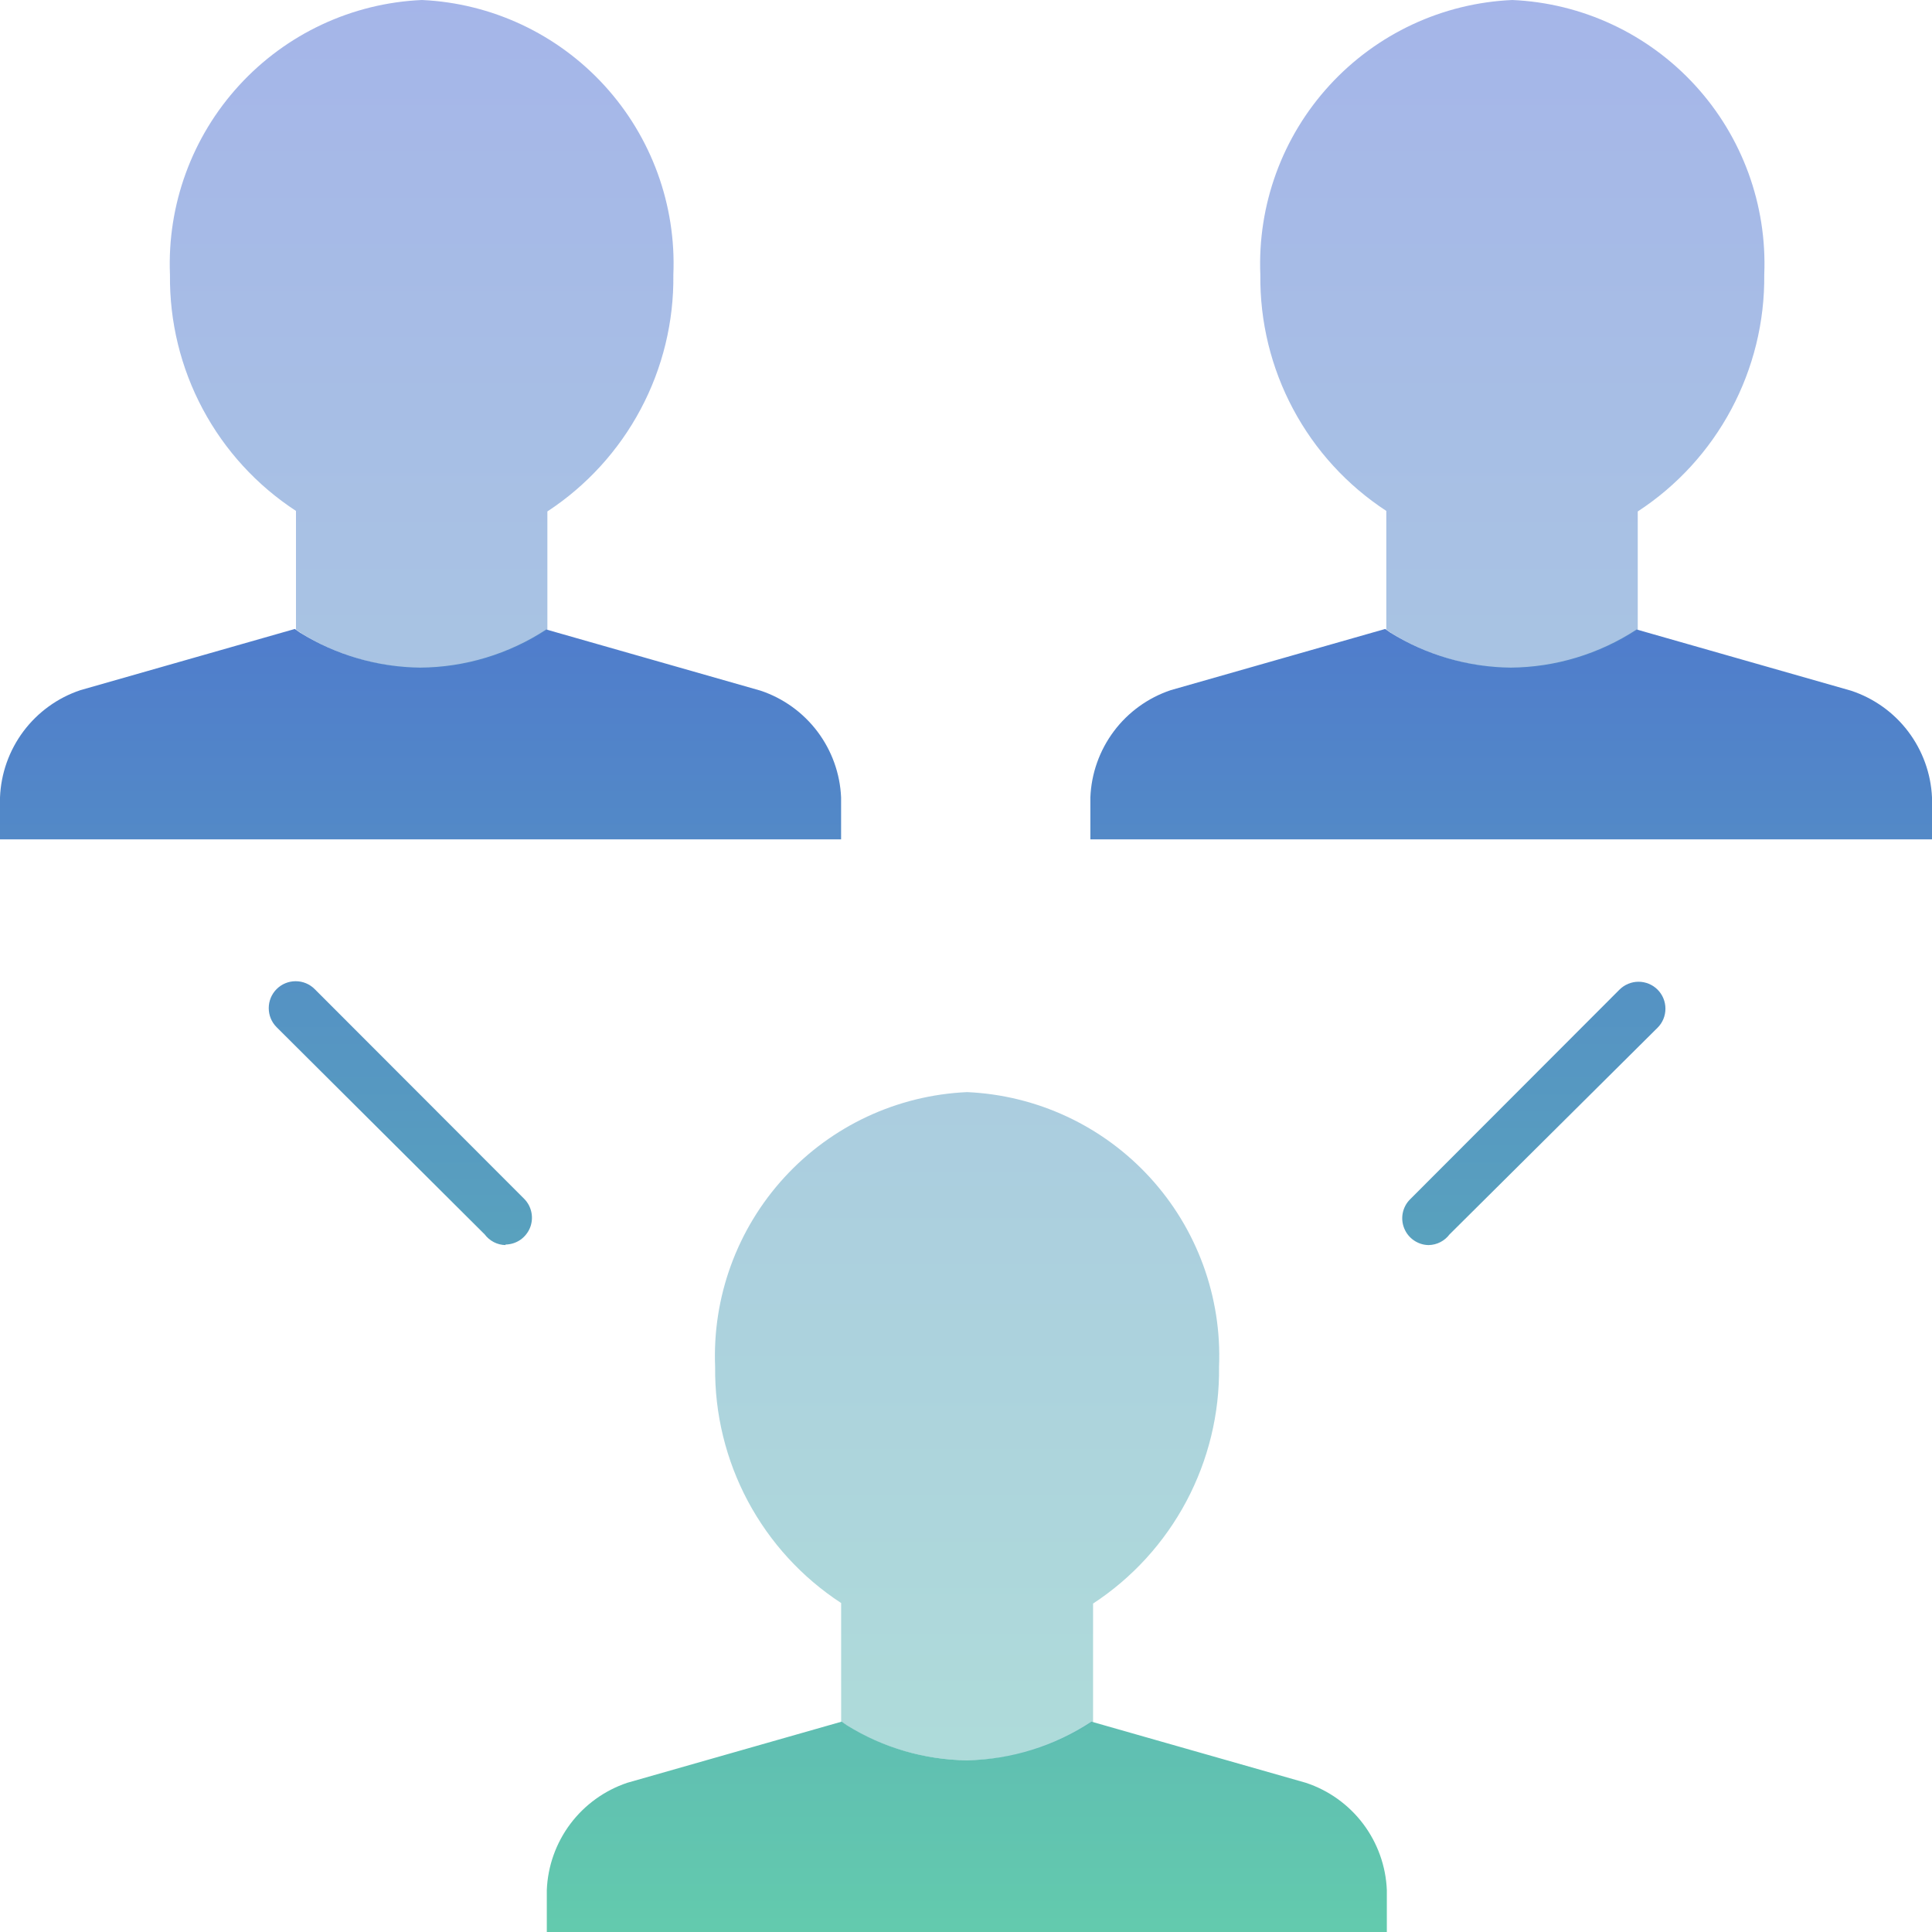
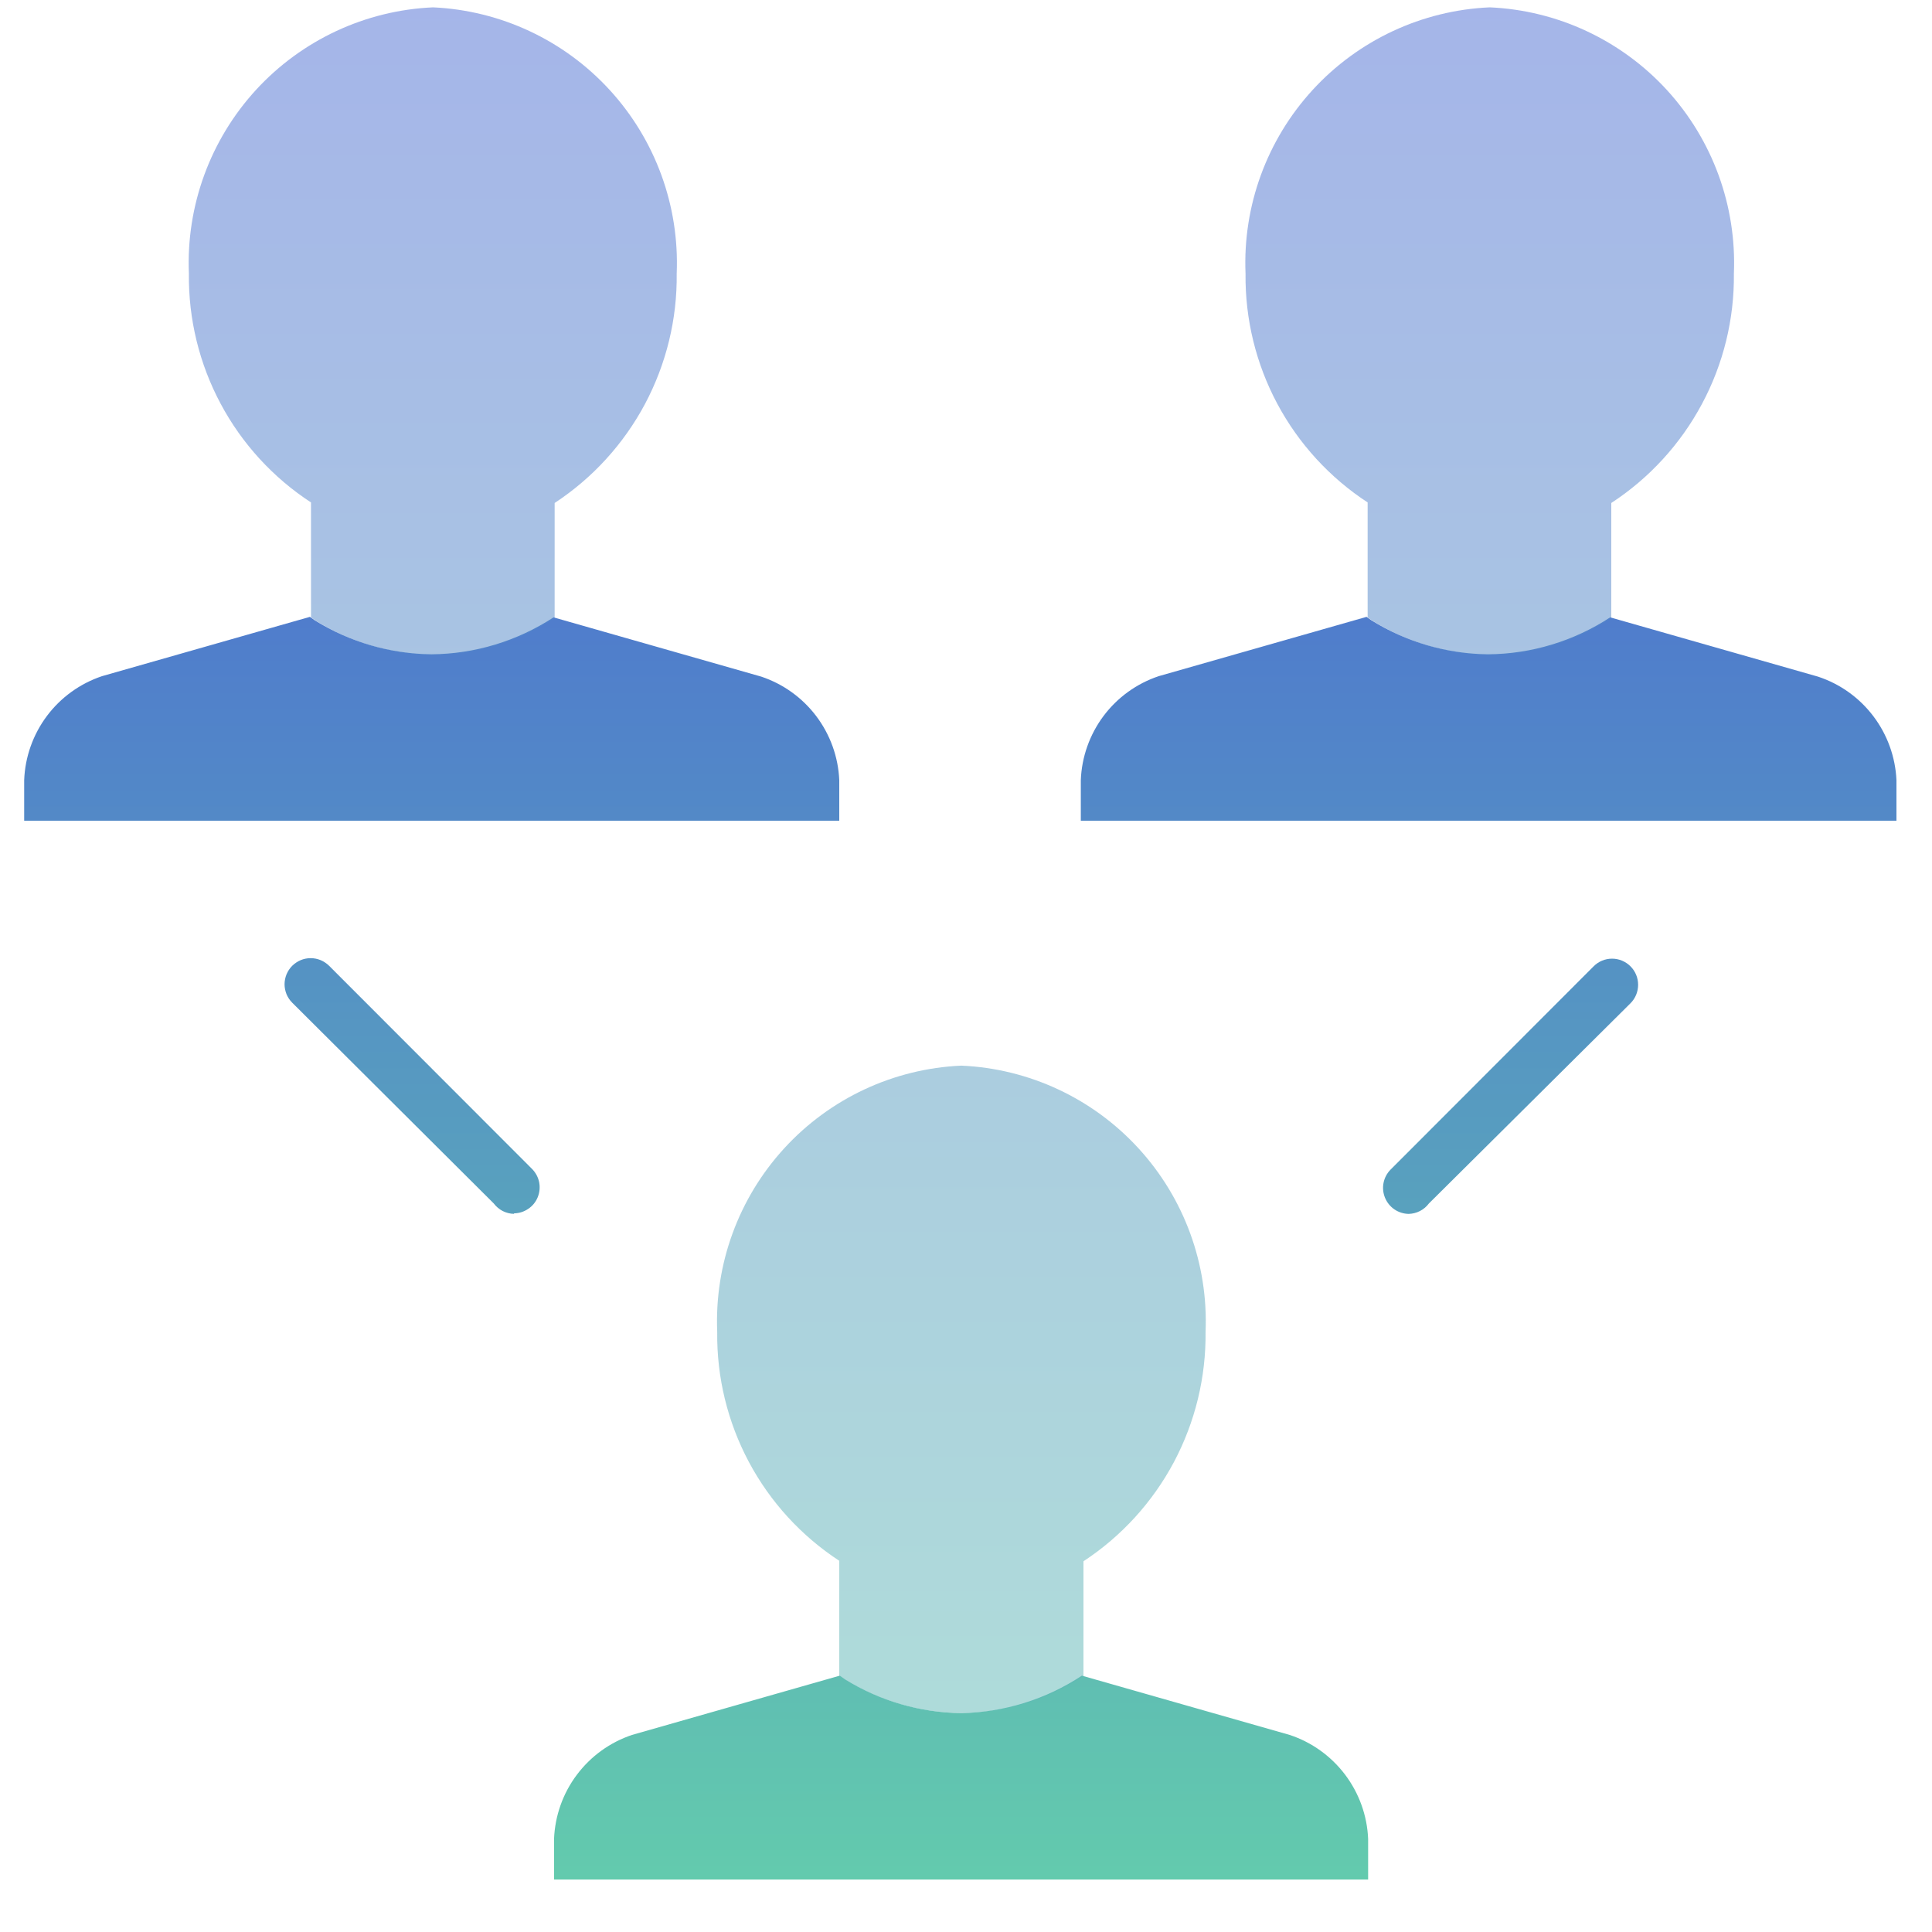
- <svg xmlns="http://www.w3.org/2000/svg" width="40" height="40" viewBox="0 0 40 40" fill="none">
-   <rect width="40" height="40" fill="black" fill-opacity="0" />
-   <path d="M15.749 14.3L11.31 13.033C10.534 13.541 9.629 13.815 8.702 13.822C7.823 13.812 6.963 13.563 6.215 13.1L6.104 13.022L1.665 14.289C1.195 14.446 0.784 14.743 0.486 15.14C0.189 15.537 0.019 16.015 0 16.511V17.378H17.414V16.511C17.393 16.017 17.222 15.542 16.925 15.147C16.627 14.752 16.218 14.457 15.749 14.3Z" fill="url(#paint0_linear)" />
-   <path d="M38.324 14.3L33.885 13.033C33.108 13.541 32.203 13.815 31.276 13.822C30.397 13.812 29.538 13.563 28.79 13.1L28.679 13.022L24.239 14.289C23.77 14.446 23.358 14.743 23.061 15.14C22.764 15.537 22.594 16.015 22.575 16.511V17.378H40V16.511C39.978 16.016 39.805 15.539 39.506 15.144C39.207 14.749 38.794 14.455 38.324 14.3Z" fill="url(#paint1_linear)" />
-   <path d="M10.466 25.778C10.382 25.776 10.299 25.756 10.224 25.717C10.149 25.678 10.084 25.623 10.034 25.556L5.727 21.267C5.675 21.215 5.634 21.154 5.606 21.086C5.578 21.018 5.564 20.946 5.564 20.872C5.564 20.799 5.578 20.727 5.606 20.659C5.634 20.591 5.675 20.53 5.727 20.478C5.779 20.426 5.84 20.385 5.908 20.357C5.975 20.329 6.048 20.315 6.121 20.315C6.194 20.315 6.267 20.329 6.334 20.357C6.402 20.385 6.463 20.426 6.515 20.478L10.855 24.823C10.931 24.9 10.982 24.998 11.003 25.105C11.024 25.212 11.013 25.322 10.972 25.423C10.93 25.523 10.86 25.61 10.771 25.671C10.681 25.732 10.575 25.765 10.466 25.767V25.778Z" fill="url(#paint2_linear)" />
-   <path d="M29.579 25.778C29.47 25.777 29.365 25.743 29.275 25.682C29.185 25.621 29.115 25.535 29.074 25.434C29.032 25.334 29.021 25.223 29.042 25.116C29.063 25.01 29.114 24.911 29.191 24.834L33.53 20.489C33.635 20.385 33.776 20.326 33.924 20.326C34.072 20.326 34.214 20.385 34.318 20.489C34.423 20.594 34.481 20.736 34.481 20.884C34.481 21.032 34.423 21.174 34.318 21.278L30.012 25.556C29.961 25.623 29.896 25.679 29.821 25.717C29.746 25.756 29.663 25.776 29.579 25.778Z" fill="url(#paint3_linear)" />
-   <path d="M27.037 36.911L22.597 35.645C21.832 36.15 20.939 36.428 20.022 36.445C19.143 36.435 18.284 36.185 17.536 35.722L17.425 35.645L12.986 36.911C12.516 37.069 12.105 37.366 11.807 37.763C11.51 38.16 11.34 38.638 11.321 39.133V40H28.713V39.133C28.693 38.636 28.521 38.157 28.222 37.76C27.922 37.363 27.509 37.067 27.037 36.911Z" fill="url(#paint4_linear)" />
+ <svg xmlns="http://www.w3.org/2000/svg" width="35" height="35" viewBox="0 0 35 35" fill="none">
+   <rect width="33.918" height="33.917" fill="black" fill-opacity="0" transform="translate(0.4375 0.133057)" />
+   <path d="M13.792 12.258L10.028 11.184C9.37 11.614 8.602 11.847 7.816 11.853C7.071 11.845 6.342 11.633 5.708 11.241L5.614 11.175L1.849 12.249C1.451 12.382 1.102 12.634 0.85 12.97C0.598 13.307 0.454 13.713 0.438 14.133V14.868H15.204V14.133C15.186 13.714 15.041 13.311 14.789 12.976C14.537 12.641 14.189 12.391 13.792 12.258Z" fill="url(#paint0_linear)" />
+   <path d="M32.935 12.258L29.17 11.184C28.512 11.614 27.744 11.847 26.958 11.853C26.213 11.845 25.484 11.633 24.85 11.241L24.756 11.175L20.992 12.249C20.593 12.382 20.244 12.634 19.992 12.97C19.74 13.307 19.596 13.713 19.58 14.133V14.868H34.356V14.133C34.337 13.713 34.191 13.309 33.937 12.974C33.683 12.639 33.334 12.389 32.935 12.258Z" fill="url(#paint1_linear)" />
+   <path d="M9.312 21.99C9.241 21.989 9.171 21.971 9.107 21.939C9.044 21.906 8.988 21.859 8.945 21.802L5.294 18.165C5.25 18.121 5.215 18.069 5.191 18.012C5.168 17.954 5.155 17.893 5.155 17.831C5.155 17.769 5.168 17.707 5.191 17.65C5.215 17.593 5.25 17.54 5.294 17.496C5.338 17.453 5.39 17.418 5.447 17.394C5.504 17.37 5.566 17.358 5.628 17.358C5.69 17.358 5.751 17.37 5.809 17.394C5.866 17.418 5.918 17.453 5.962 17.496L9.642 21.18C9.706 21.246 9.75 21.329 9.768 21.42C9.785 21.51 9.776 21.604 9.741 21.689C9.706 21.775 9.647 21.848 9.57 21.899C9.494 21.951 9.405 21.98 9.312 21.981V21.99Z" fill="url(#paint2_linear)" />
+   <path d="M25.519 21.991C25.427 21.989 25.337 21.961 25.261 21.909C25.185 21.857 25.126 21.784 25.091 21.699C25.056 21.614 25.046 21.52 25.064 21.429C25.082 21.339 25.125 21.256 25.19 21.19L28.87 17.506C28.958 17.417 29.078 17.367 29.204 17.367C29.329 17.367 29.449 17.417 29.538 17.506C29.627 17.595 29.676 17.715 29.676 17.84C29.676 17.966 29.627 18.086 29.538 18.175L25.886 21.802C25.843 21.859 25.788 21.906 25.724 21.939C25.661 21.971 25.591 21.989 25.519 21.991Z" fill="url(#paint3_linear)" />
+   <path d="M23.364 31.43L19.599 30.356C18.95 30.785 18.193 31.02 17.416 31.035C16.67 31.026 15.941 30.815 15.307 30.422L15.213 30.356L11.449 31.43C11.05 31.564 10.702 31.816 10.45 32.152C10.197 32.489 10.054 32.894 10.037 33.315V34.05H24.785V33.315C24.768 32.893 24.622 32.487 24.368 32.15C24.114 31.814 23.764 31.562 23.364 31.43Z" fill="url(#paint4_linear)" />
  <g opacity="0.5">
-     <path d="M13.941 5.689C14.002 4.244 13.488 2.835 12.512 1.768C11.536 0.702 10.179 0.066 8.736 0C7.291 0.063 5.931 0.698 4.953 1.765C3.975 2.831 3.459 4.242 3.519 5.689C3.508 6.658 3.741 7.614 4.197 8.468C4.653 9.323 5.317 10.049 6.128 10.578V13.033L6.239 13.111C6.986 13.574 7.846 13.824 8.725 13.833C9.652 13.826 10.557 13.552 11.333 13.044V10.589C12.144 10.057 12.808 9.33 13.264 8.473C13.72 7.617 13.953 6.659 13.941 5.689Z" fill="url(#paint5_linear)" />
-     <path d="M36.527 5.689C36.587 4.242 36.072 2.831 35.094 1.765C34.116 0.698 32.755 0.063 31.311 0C29.866 0.063 28.505 0.698 27.527 1.765C26.549 2.831 26.034 4.242 26.094 5.689C26.083 6.658 26.316 7.614 26.772 8.468C27.228 9.323 27.892 10.049 28.702 10.578V13.033L28.813 13.111C29.561 13.574 30.421 13.824 31.299 13.833C32.226 13.826 33.132 13.552 33.908 13.044V10.589C34.721 10.059 35.387 9.331 35.844 8.475C36.302 7.618 36.537 6.66 36.527 5.689Z" fill="url(#paint6_linear)" />
-     <path d="M25.239 28.3C25.299 26.854 24.784 25.442 23.806 24.376C22.828 23.309 21.468 22.675 20.023 22.611C18.578 22.675 17.218 23.309 16.24 24.376C15.262 25.442 14.746 26.854 14.806 28.3C14.795 29.269 15.028 30.225 15.484 31.08C15.94 31.934 16.604 32.66 17.415 33.189V35.645L17.526 35.723C18.276 36.187 19.14 36.437 20.023 36.445C20.95 36.437 21.855 36.163 22.631 35.656V33.2C23.442 32.669 24.106 31.941 24.562 31.084C25.017 30.228 25.251 29.271 25.239 28.3Z" fill="url(#paint7_linear)" />
+     <path d="M12.259 4.957C12.31 3.732 11.875 2.537 11.047 1.632C10.22 0.728 9.069 0.189 7.845 0.133C6.62 0.187 5.467 0.725 4.637 1.629C3.808 2.534 3.371 3.73 3.422 4.957C3.412 5.778 3.61 6.589 3.997 7.314C4.383 8.038 4.946 8.653 5.634 9.102V11.184L5.728 11.25C6.362 11.643 7.091 11.854 7.836 11.863C8.622 11.856 9.39 11.624 10.048 11.194V9.112C10.735 8.661 11.298 8.044 11.685 7.318C12.071 6.591 12.269 5.78 12.259 4.957Z" fill="url(#paint5_linear)" />
+     <path d="M31.411 4.957C31.462 3.73 31.025 2.534 30.196 1.629C29.366 0.725 28.213 0.187 26.988 0.133C25.763 0.187 24.609 0.725 23.78 1.629C22.95 2.534 22.513 3.73 22.564 4.957C22.555 5.778 22.752 6.589 23.139 7.314C23.526 8.038 24.089 8.653 24.776 9.102V11.184L24.87 11.25C25.504 11.643 26.233 11.854 26.978 11.863C27.764 11.856 28.532 11.624 29.19 11.194V9.112C29.879 8.662 30.444 8.045 30.832 7.319C31.221 6.593 31.42 5.78 31.411 4.957Z" fill="url(#paint6_linear)" />
+     <path d="M21.84 24.129C21.891 22.903 21.453 21.706 20.624 20.802C19.795 19.897 18.641 19.359 17.416 19.305C16.191 19.359 15.037 19.897 14.208 20.802C13.379 21.706 12.942 22.903 12.993 24.129C12.983 24.951 13.181 25.761 13.567 26.486C13.954 27.211 14.517 27.826 15.204 28.275V30.357L15.299 30.423C15.935 30.817 16.668 31.029 17.416 31.035C18.202 31.029 18.97 30.797 19.628 30.366V28.284C20.315 27.833 20.878 27.216 21.265 26.49C21.651 25.764 21.849 24.952 21.84 24.129Z" fill="url(#paint7_linear)" />
  </g>
  <defs>
-     <linearGradient id="paint0_linear" x1="20" y1="-1.887" x2="20" y2="43.019" gradientUnits="userSpaceOnUse">
+     <linearGradient id="paint0_linear" x1="17.397" y1="-1.467" x2="17.397" y2="36.61" gradientUnits="userSpaceOnUse">
      <stop stop-color="#4552DD" />
      <stop offset="1" stop-color="#65D3AA" />
    </linearGradient>
-     <linearGradient id="paint1_linear" x1="20" y1="-1.887" x2="20" y2="43.019" gradientUnits="userSpaceOnUse">
+     <linearGradient id="paint1_linear" x1="17.397" y1="-1.467" x2="17.397" y2="36.61" gradientUnits="userSpaceOnUse">
      <stop stop-color="#4552DD" />
      <stop offset="1" stop-color="#65D3AA" />
    </linearGradient>
-     <linearGradient id="paint2_linear" x1="20" y1="-1.887" x2="20" y2="43.019" gradientUnits="userSpaceOnUse">
+     <linearGradient id="paint2_linear" x1="17.397" y1="-1.467" x2="17.397" y2="36.61" gradientUnits="userSpaceOnUse">
      <stop stop-color="#4552DD" />
      <stop offset="1" stop-color="#65D3AA" />
    </linearGradient>
-     <linearGradient id="paint3_linear" x1="20" y1="-1.887" x2="20" y2="43.019" gradientUnits="userSpaceOnUse">
+     <linearGradient id="paint3_linear" x1="17.397" y1="-1.467" x2="17.397" y2="36.61" gradientUnits="userSpaceOnUse">
      <stop stop-color="#4552DD" />
      <stop offset="1" stop-color="#65D3AA" />
    </linearGradient>
-     <linearGradient id="paint4_linear" x1="20" y1="-1.887" x2="20" y2="43.019" gradientUnits="userSpaceOnUse">
+     <linearGradient id="paint4_linear" x1="17.397" y1="-1.467" x2="17.397" y2="36.61" gradientUnits="userSpaceOnUse">
      <stop stop-color="#4552DD" />
      <stop offset="1" stop-color="#65D3AA" />
    </linearGradient>
-     <linearGradient id="paint5_linear" x1="20.023" y1="-12.453" x2="20.023" y2="49.434" gradientUnits="userSpaceOnUse">
+     <linearGradient id="paint5_linear" x1="17.416" y1="-10.426" x2="17.416" y2="42.049" gradientUnits="userSpaceOnUse">
      <stop stop-color="#4552DD" />
      <stop offset="1" stop-color="#65D3AA" />
    </linearGradient>
-     <linearGradient id="paint6_linear" x1="20.023" y1="-12.453" x2="20.023" y2="49.434" gradientUnits="userSpaceOnUse">
+     <linearGradient id="paint6_linear" x1="17.416" y1="-10.426" x2="17.416" y2="42.049" gradientUnits="userSpaceOnUse">
      <stop stop-color="#4552DD" />
      <stop offset="1" stop-color="#65D3AA" />
    </linearGradient>
-     <linearGradient id="paint7_linear" x1="20.023" y1="-12.453" x2="20.023" y2="49.434" gradientUnits="userSpaceOnUse">
+     <linearGradient id="paint7_linear" x1="17.416" y1="-10.426" x2="17.416" y2="42.049" gradientUnits="userSpaceOnUse">
      <stop stop-color="#4552DD" />
      <stop offset="1" stop-color="#65D3AA" />
    </linearGradient>
  </defs>
</svg>
